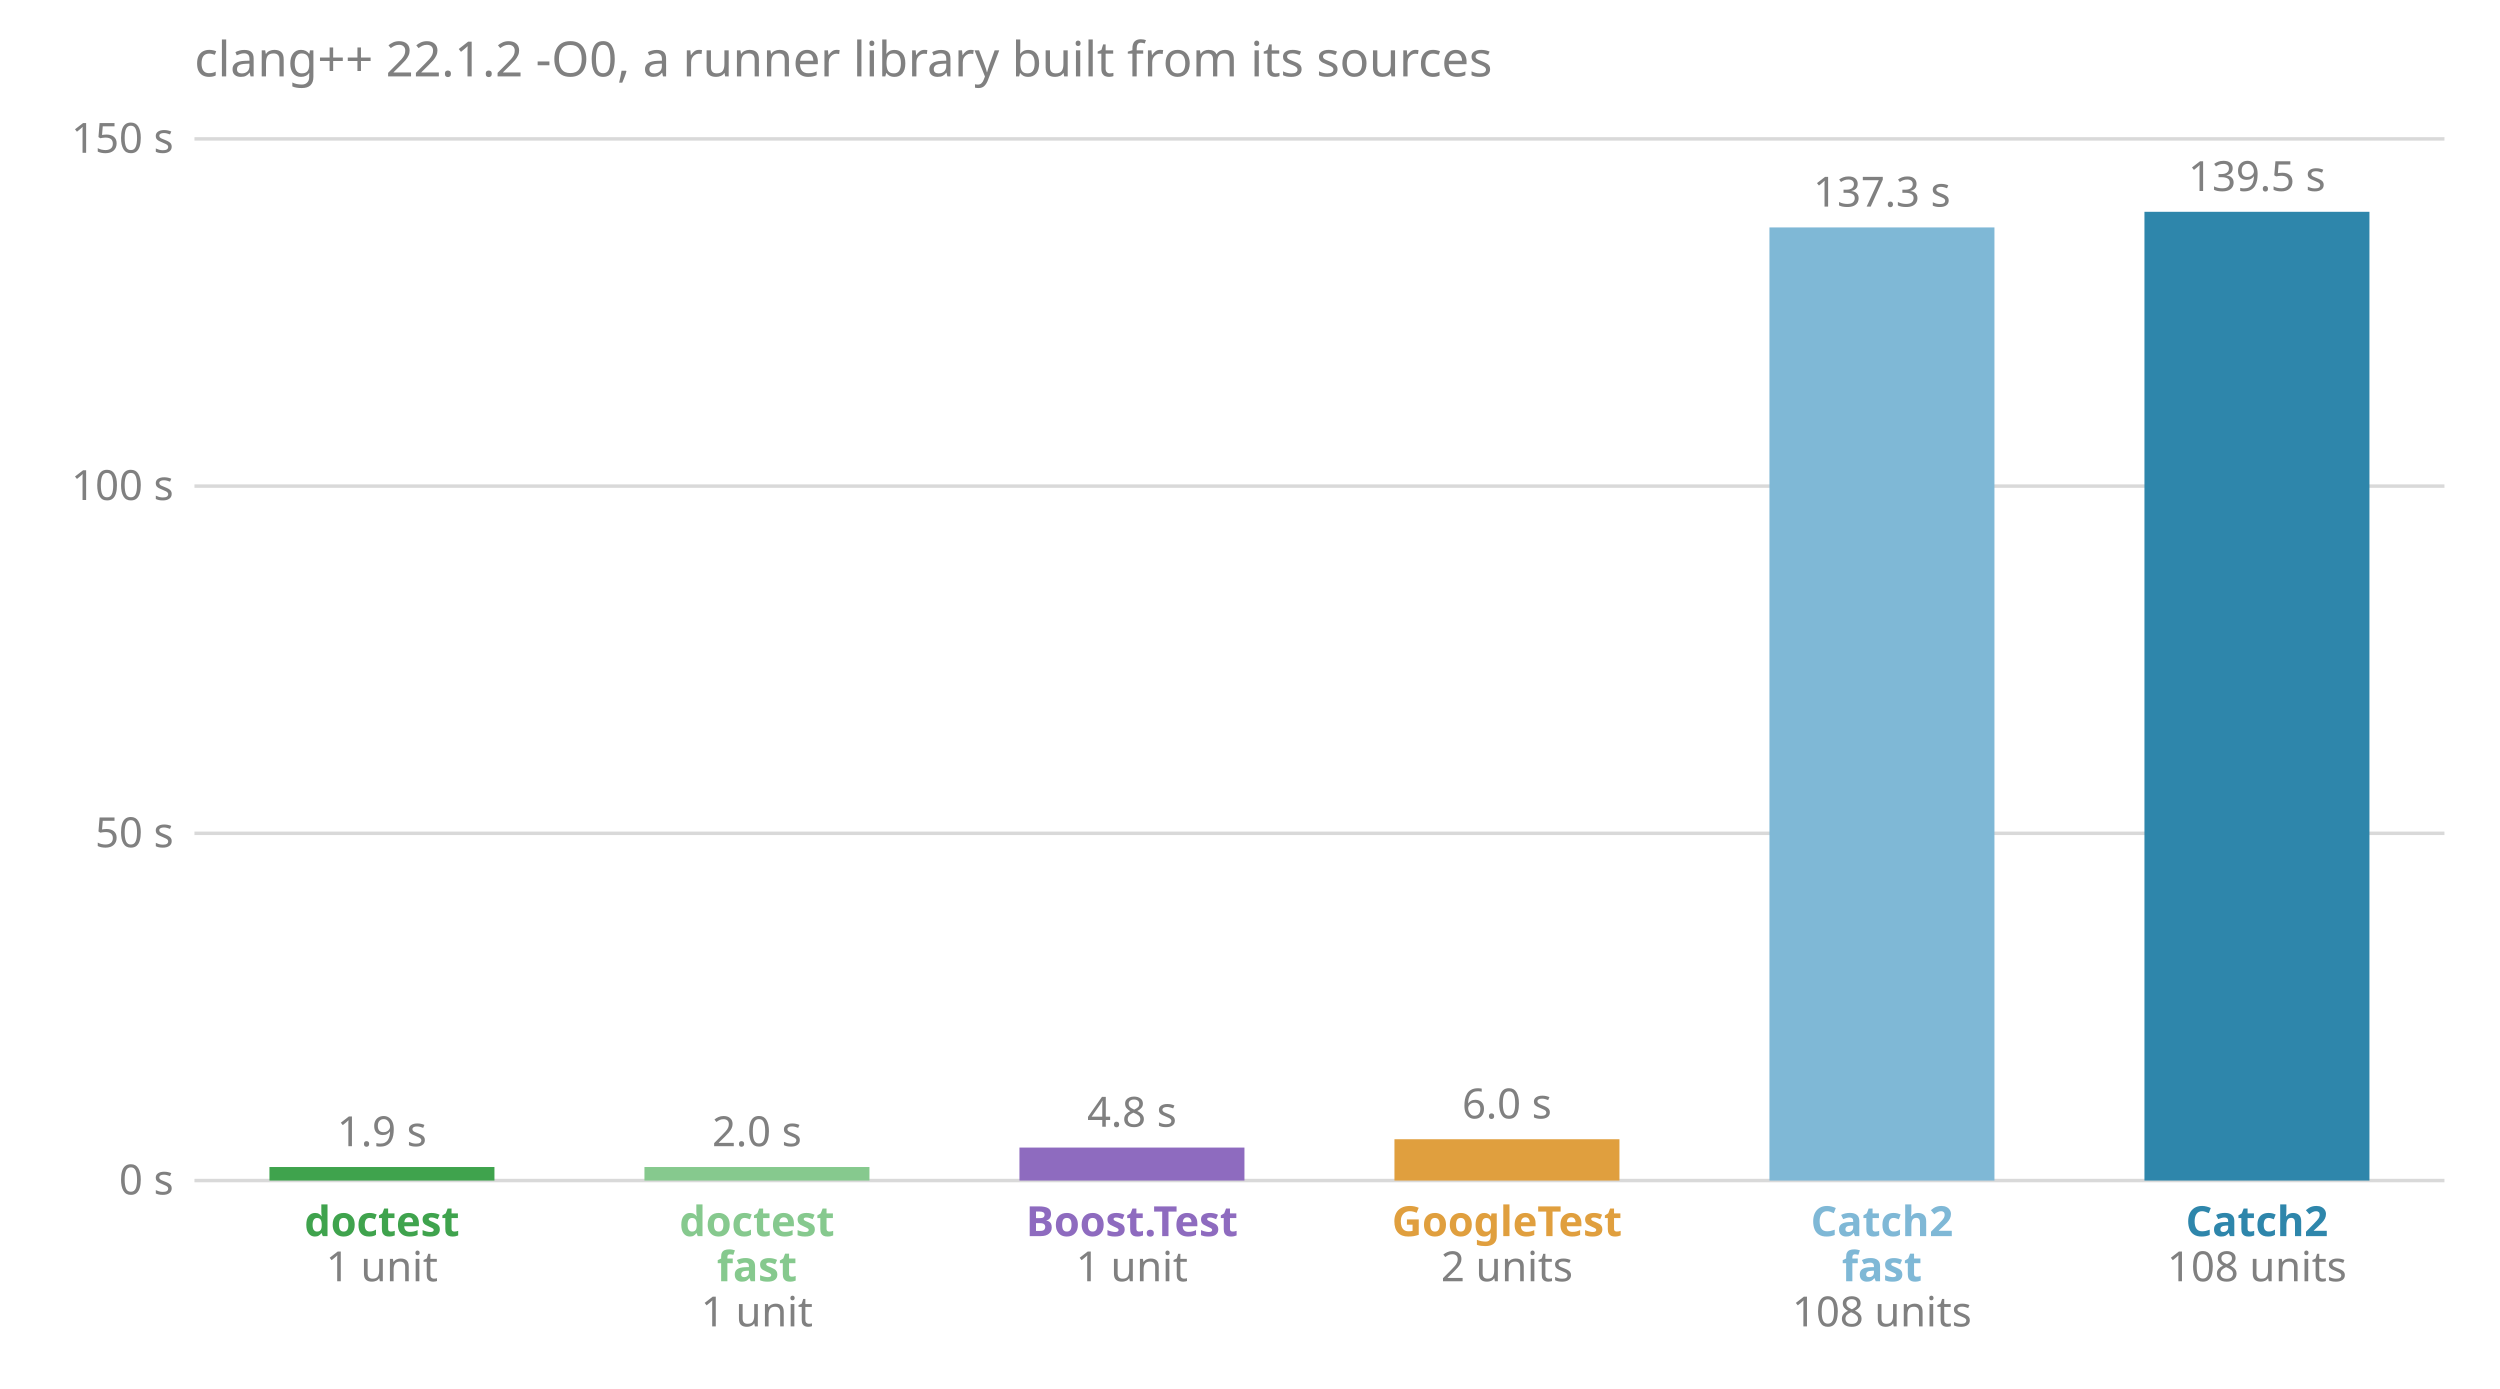
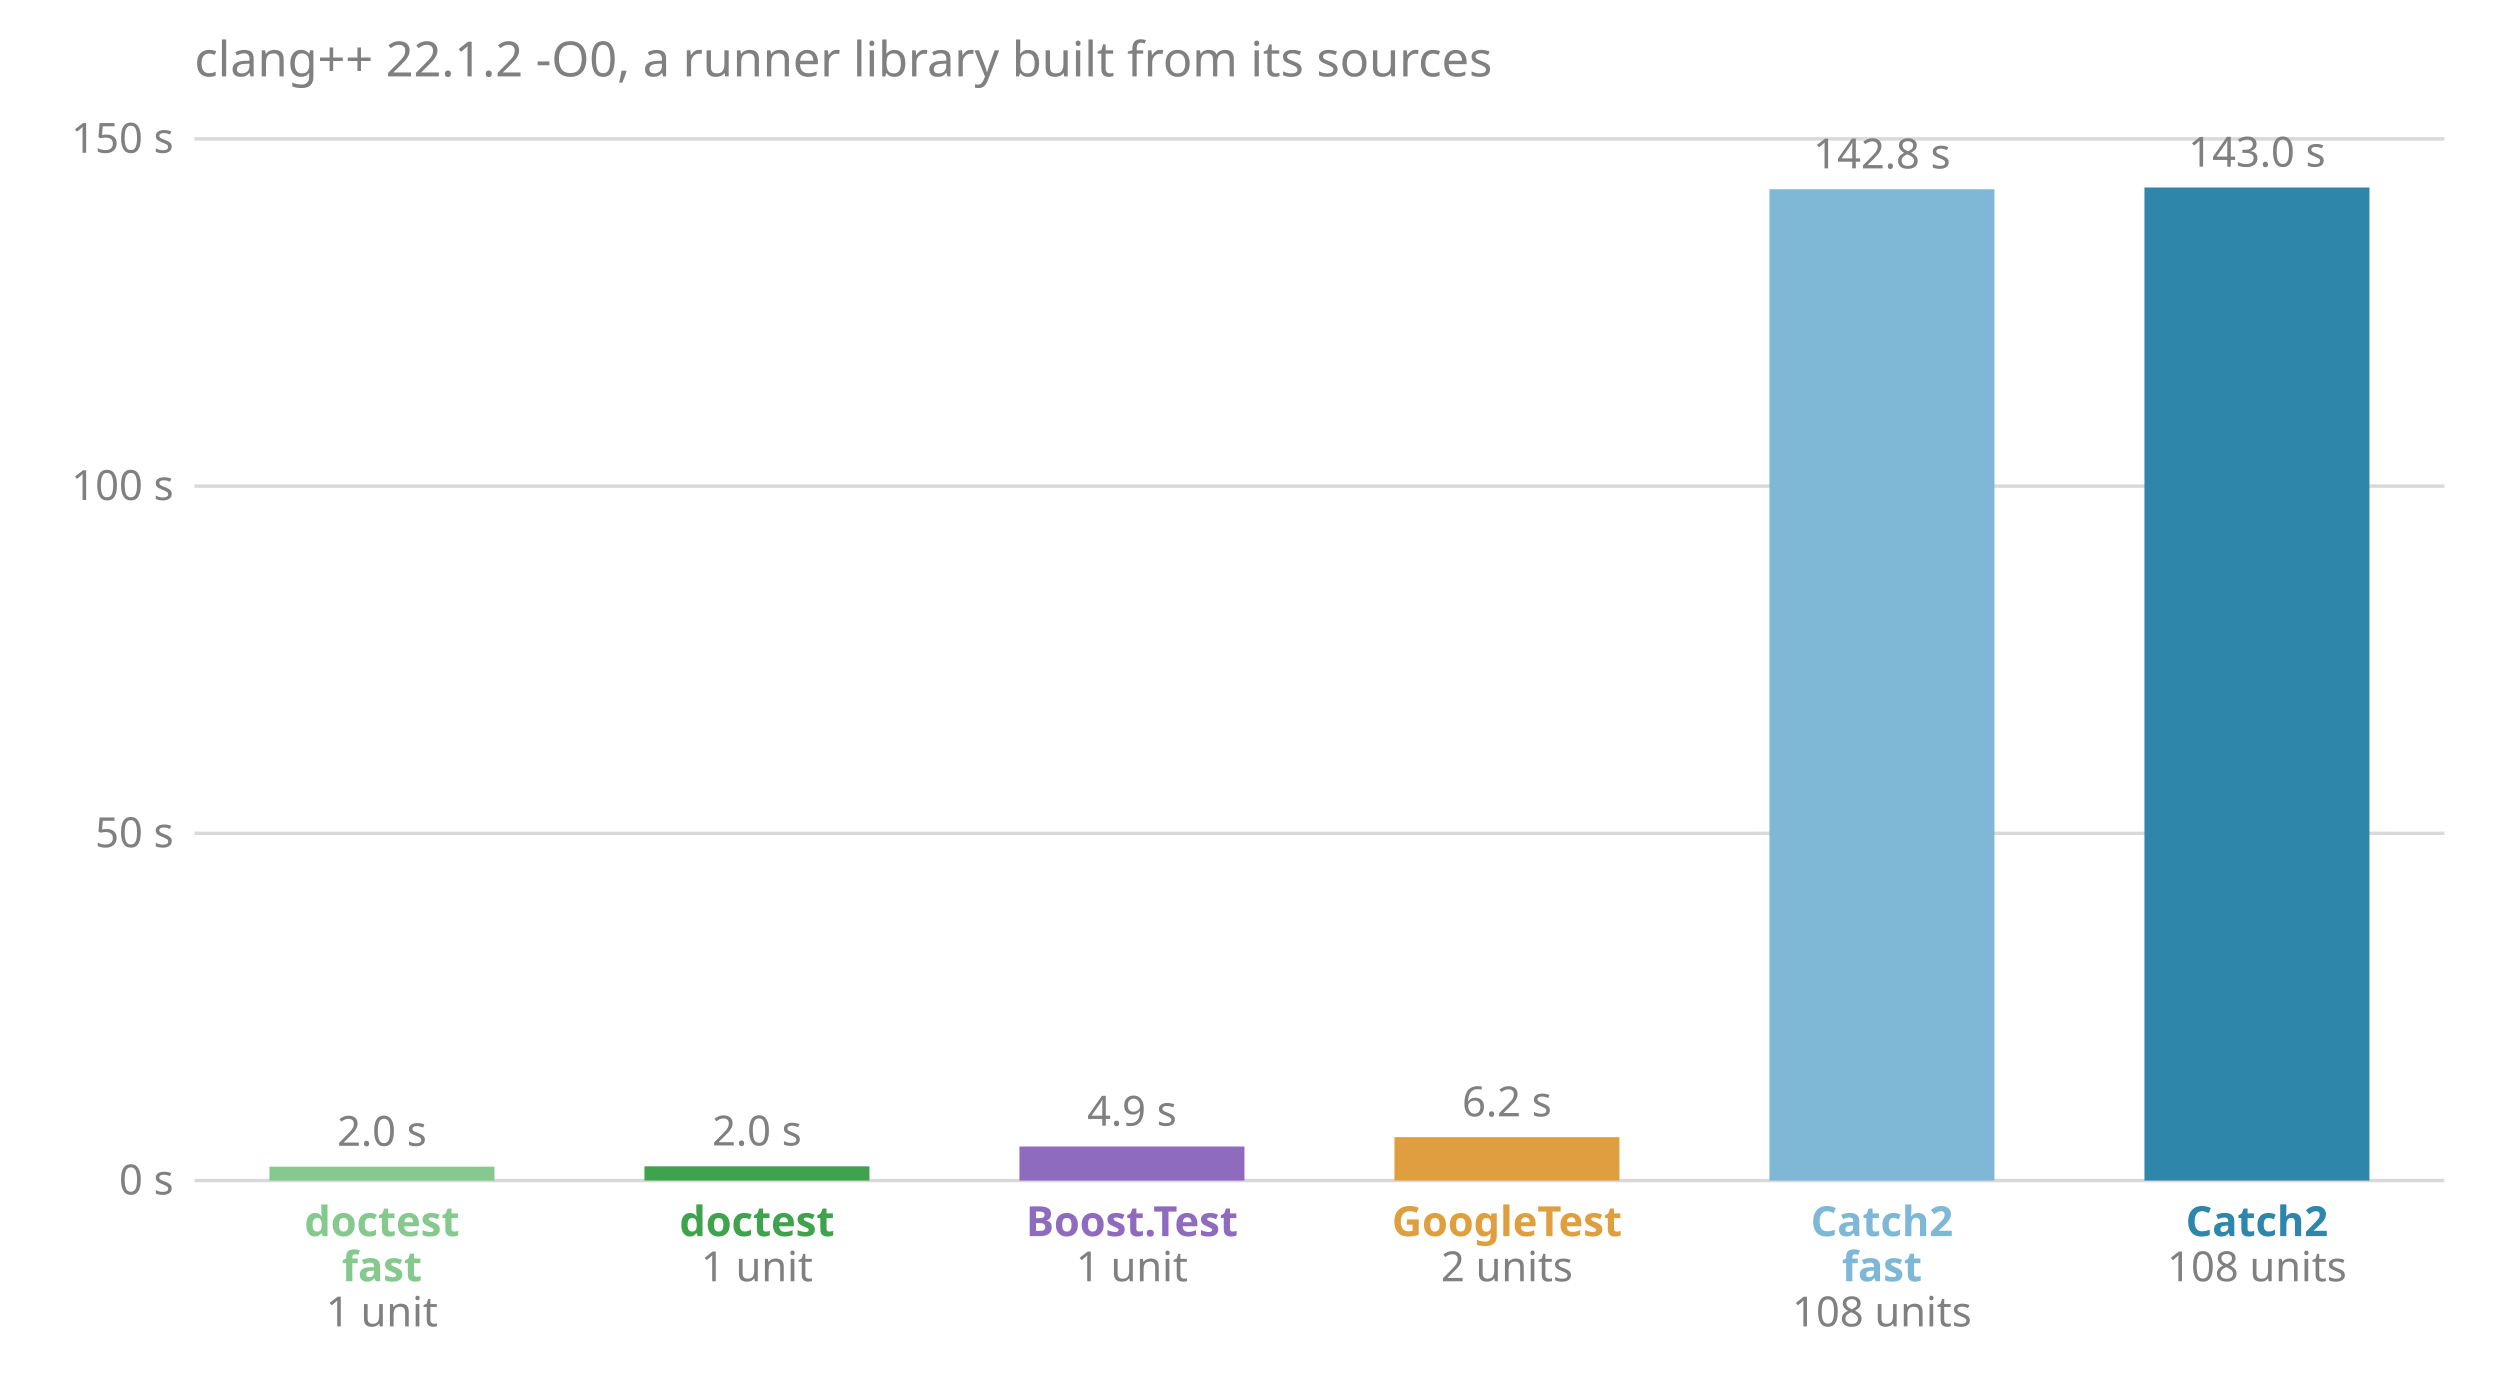
<svg xmlns="http://www.w3.org/2000/svg" viewBox="0 0 720 400" font-family="sans-serif" font-size="12">
  <text x="56.0" y="22.0" fill="#808080" font-size="14">clang++ 22.1.2 -O0, a runner library built from its sources</text>
  <line x1="56.0" x2="704.0" y1="340.0" y2="340.0" stroke="#808080" stroke-opacity="0.3" />
  <text x="50.0" y="344.0" fill="#808080" text-anchor="end">0 s</text>
  <line x1="56.0" x2="704.0" y1="240.0" y2="240.0" stroke="#808080" stroke-opacity="0.3" />
  <text x="50.0" y="244.0" fill="#808080" text-anchor="end">50 s</text>
  <line x1="56.0" x2="704.0" y1="140.0" y2="140.0" stroke="#808080" stroke-opacity="0.3" />
  <text x="50.0" y="144.0" fill="#808080" text-anchor="end">100 s</text>
  <line x1="56.0" x2="704.0" y1="40.0" y2="40.0" stroke="#808080" stroke-opacity="0.3" />
  <text x="50.0" y="44.0" fill="#808080" text-anchor="end">150 s</text>
-   <rect x="77.6" y="336.1" width="64.8" height="3.9" fill="#3fa34d" />
-   <text x="110.0" y="330.1" fill="#808080" text-anchor="middle">1.9 s</text>
-   <text x="110.0" y="356.0" fill="#3fa34d" font-weight="bold" text-anchor="middle">doctest</text>
-   <text x="110.0" y="369.0" fill="#808080" text-anchor="middle">1 unit</text>
-   <rect x="185.6" y="336.1" width="64.8" height="3.9" fill="#86c98e" />
-   <text x="218.0" y="330.1" fill="#808080" text-anchor="middle">2.0 s</text>
-   <text x="218.0" y="356.0" fill="#86c98e" font-weight="bold" text-anchor="middle">doctest</text>
-   <text x="218.0" y="369.0" fill="#86c98e" font-weight="bold" text-anchor="middle">fast</text>
-   <text x="218.0" y="382.0" fill="#808080" text-anchor="middle">1 unit</text>
-   <rect x="293.6" y="330.5" width="64.8" height="9.5" fill="#8e6bbf" />
-   <text x="326.0" y="324.5" fill="#808080" text-anchor="middle">4.8 s</text>
+   <rect x="77.6" y="336.0" width="64.8" height="4.0" fill="#86c98e" />
+   <text x="110.0" y="330.0" fill="#808080" text-anchor="middle">2.0 s</text>
+   <text x="110.0" y="356.0" fill="#86c98e" font-weight="bold" text-anchor="middle">doctest</text>
+   <text x="110.0" y="369.0" fill="#86c98e" font-weight="bold" text-anchor="middle">fast</text>
+   <text x="110.0" y="382.0" fill="#808080" text-anchor="middle">1 unit</text>
+   <rect x="185.6" y="335.9" width="64.8" height="4.1" fill="#3fa34d" />
+   <text x="218.0" y="329.9" fill="#808080" text-anchor="middle">2.0 s</text>
+   <text x="218.0" y="356.0" fill="#3fa34d" font-weight="bold" text-anchor="middle">doctest</text>
+   <text x="218.0" y="369.0" fill="#808080" text-anchor="middle">1 unit</text>
+   <rect x="293.6" y="330.2" width="64.8" height="9.8" fill="#8e6bbf" />
+   <text x="326.0" y="324.2" fill="#808080" text-anchor="middle">4.9 s</text>
  <text x="326.0" y="356.0" fill="#8e6bbf" font-weight="bold" text-anchor="middle">Boost.Test</text>
  <text x="326.0" y="369.0" fill="#808080" text-anchor="middle">1 unit</text>
-   <rect x="401.6" y="328.1" width="64.8" height="11.9" fill="#e09f3e" />
-   <text x="434.0" y="322.1" fill="#808080" text-anchor="middle">6.0 s</text>
+   <rect x="401.6" y="327.5" width="64.8" height="12.5" fill="#e09f3e" />
+   <text x="434.0" y="321.5" fill="#808080" text-anchor="middle">6.2 s</text>
  <text x="434.0" y="356.0" fill="#e09f3e" font-weight="bold" text-anchor="middle">GoogleTest</text>
  <text x="434.0" y="369.0" fill="#808080" text-anchor="middle">2 units</text>
-   <rect x="509.6" y="65.5" width="64.8" height="274.5" fill="#7fb8d6" />
-   <text x="542.0" y="59.5" fill="#808080" text-anchor="middle">137.3 s</text>
+   <rect x="509.6" y="54.5" width="64.8" height="285.5" fill="#7fb8d6" />
+   <text x="542.0" y="48.5" fill="#808080" text-anchor="middle">142.8 s</text>
  <text x="542.0" y="356.0" fill="#7fb8d6" font-weight="bold" text-anchor="middle">Catch2</text>
  <text x="542.0" y="369.0" fill="#7fb8d6" font-weight="bold" text-anchor="middle">fast</text>
  <text x="542.0" y="382.0" fill="#808080" text-anchor="middle">108 units</text>
-   <rect x="617.6" y="61.0" width="64.8" height="279.0" fill="#2e86ab" />
-   <text x="650.0" y="55.0" fill="#808080" text-anchor="middle">139.5 s</text>
+   <rect x="617.6" y="54.0" width="64.8" height="286.0" fill="#2e86ab" />
+   <text x="650.0" y="48.0" fill="#808080" text-anchor="middle">143.0 s</text>
  <text x="650.0" y="356.0" fill="#2e86ab" font-weight="bold" text-anchor="middle">Catch2</text>
  <text x="650.0" y="369.0" fill="#808080" text-anchor="middle">108 units</text>
</svg>
